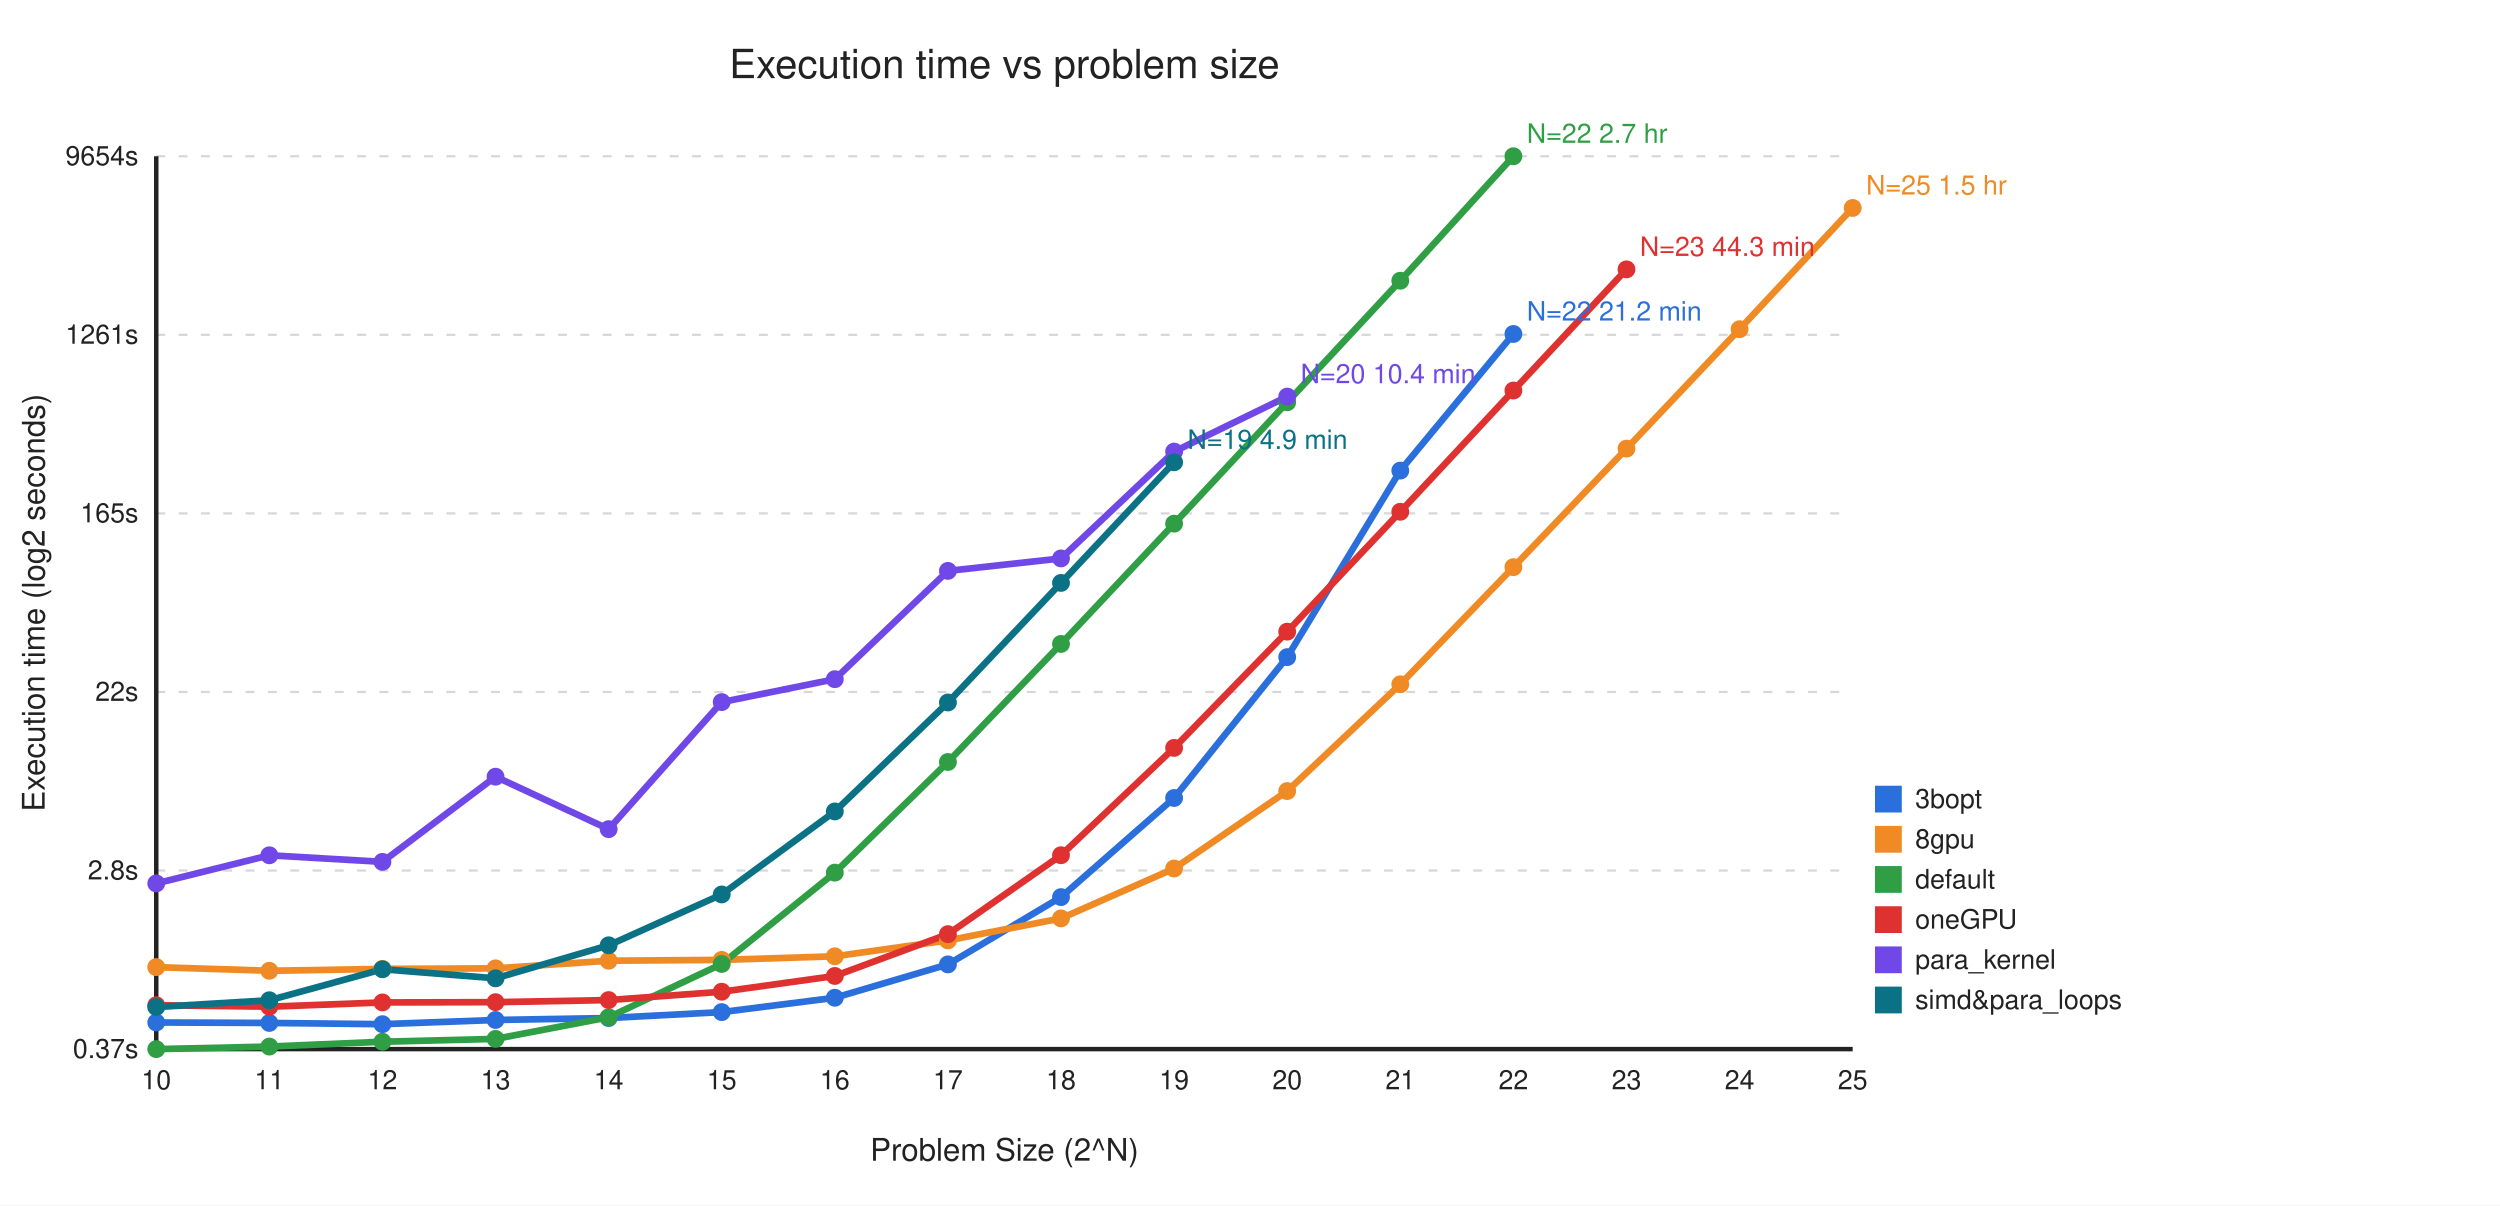
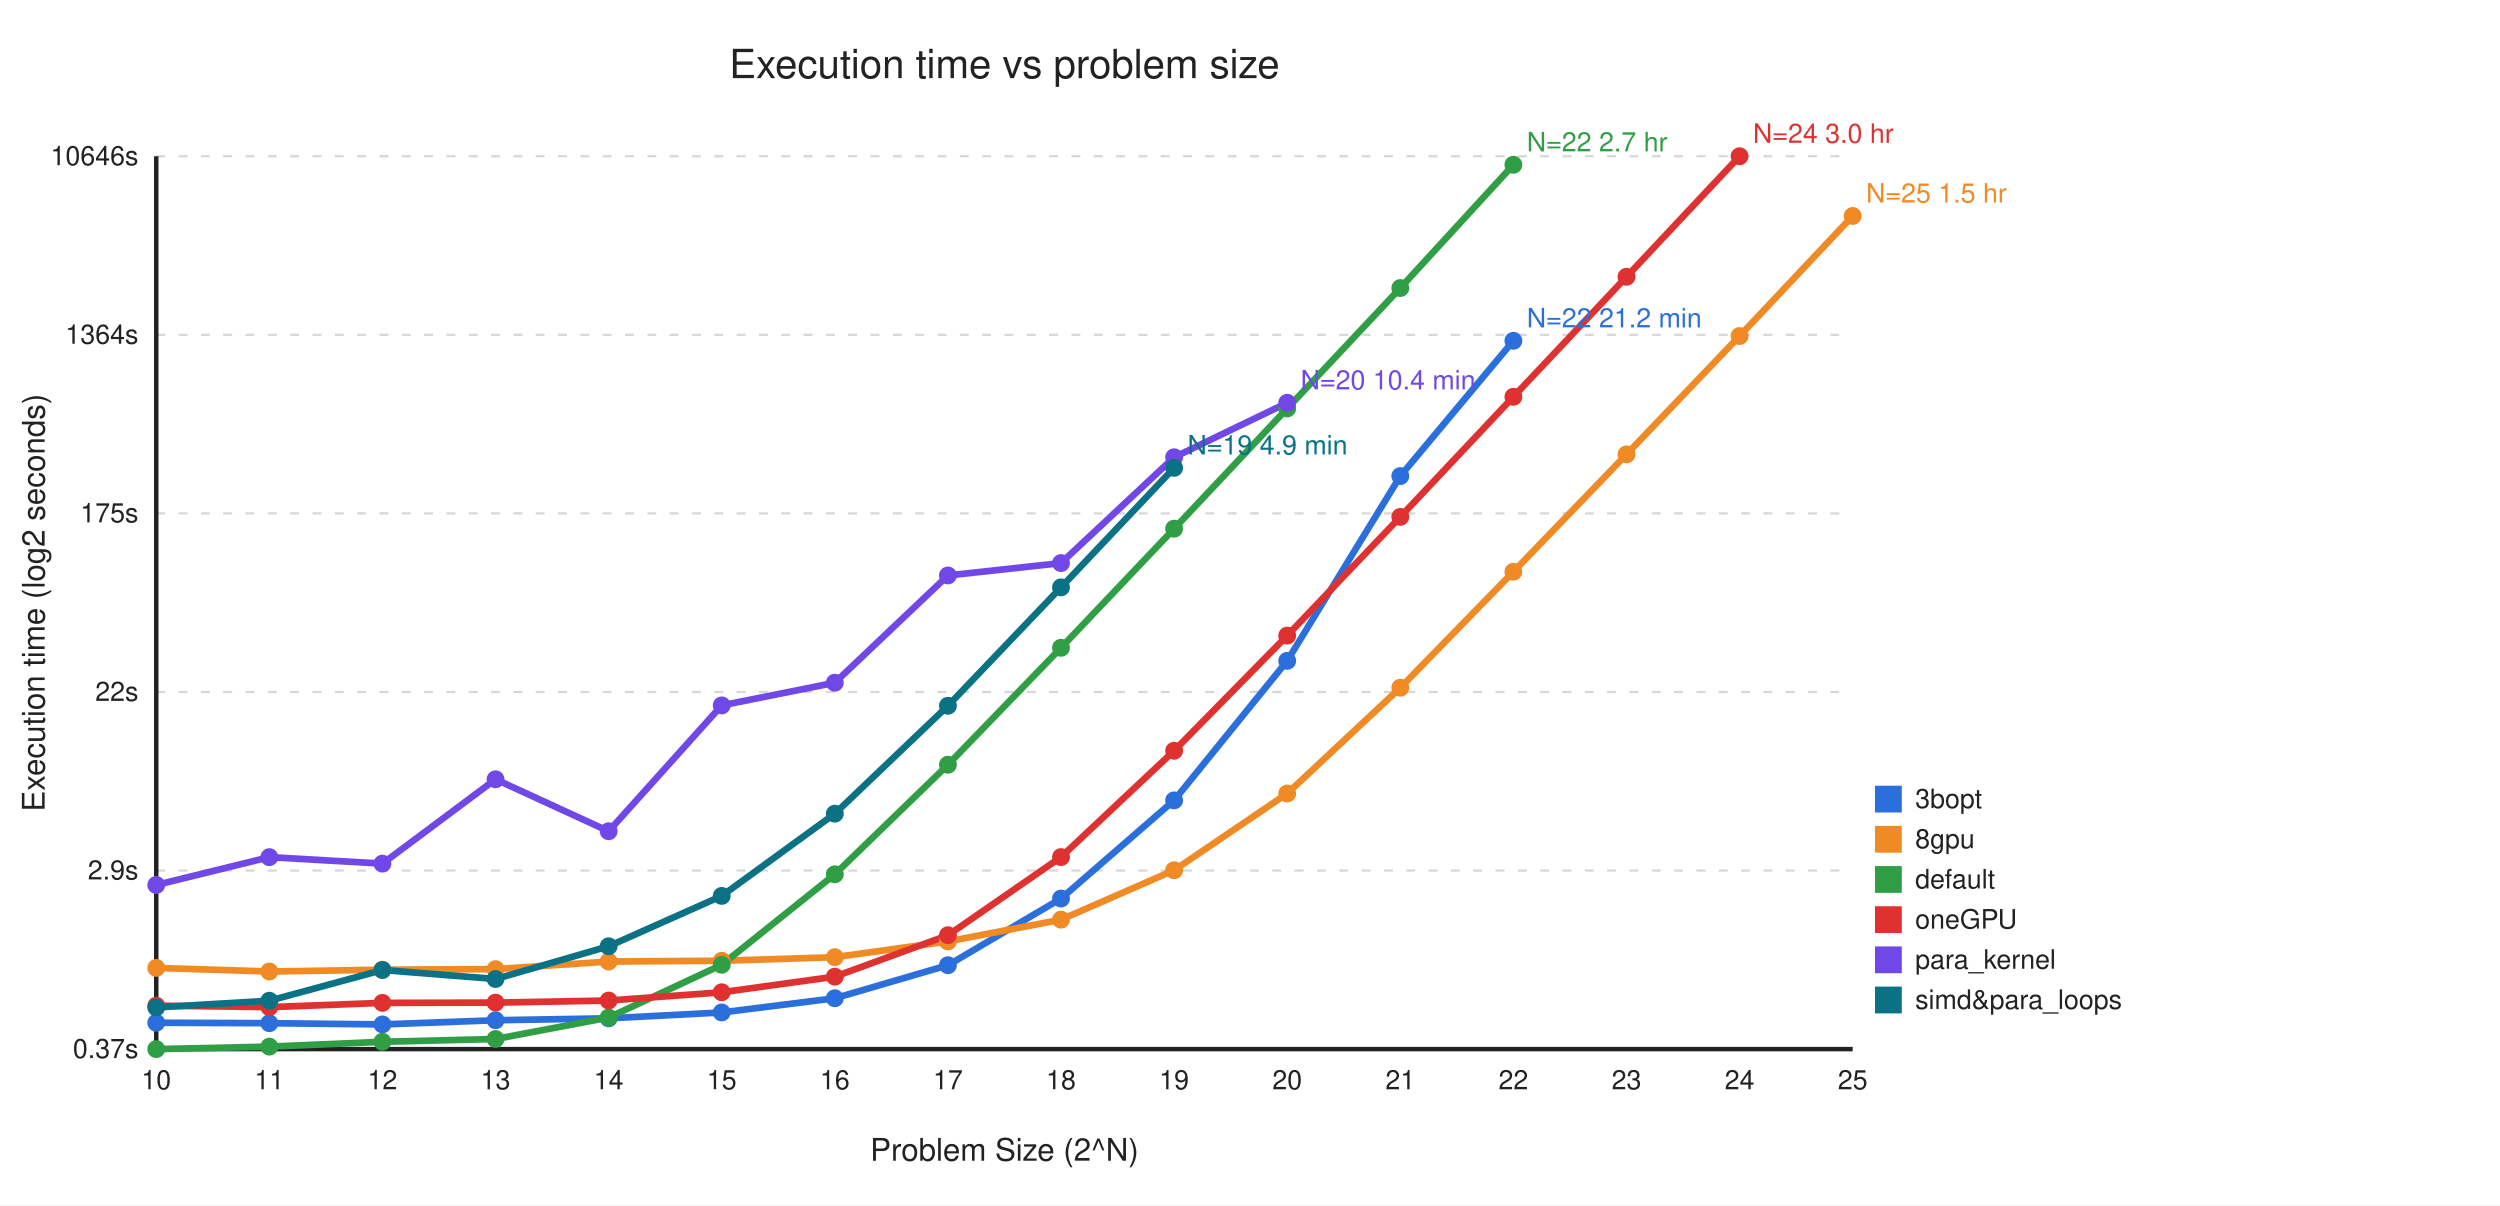
<svg xmlns="http://www.w3.org/2000/svg" width="1120" height="540">
  <rect width="100%" height="100%" fill="#ffffff" />
  <text x="450.0" y="35.0" text-anchor="middle" font-family="Helvetica, Arial, sans-serif" font-size="18" fill="#222">Execution time vs problem size</text>
  <line x1="70" y1="70.00" x2="830" y2="70.00" stroke="#d7d7d7" stroke-dasharray="4,6" />
  <line x1="70" y1="150.00" x2="830" y2="150.00" stroke="#d7d7d7" stroke-dasharray="4,6" />
  <line x1="70" y1="230.00" x2="830" y2="230.00" stroke="#d7d7d7" stroke-dasharray="4,6" />
  <line x1="70" y1="310.00" x2="830" y2="310.00" stroke="#d7d7d7" stroke-dasharray="4,6" />
  <line x1="70" y1="390.00" x2="830" y2="390.00" stroke="#d7d7d7" stroke-dasharray="4,6" />
  <line x1="70" y1="470.00" x2="830" y2="470.00" stroke="#d7d7d7" stroke-dasharray="4,6" />
  <line x1="70" y1="470" x2="830" y2="470" stroke="#222" stroke-width="2" />
  <line x1="70" y1="70" x2="70" y2="470" stroke="#222" stroke-width="2" />
  <text x="70.00" y="488.00" text-anchor="middle" font-family="Helvetica, Arial, sans-serif" font-size="12" fill="#222">10</text>
  <text x="120.67" y="488.00" text-anchor="middle" font-family="Helvetica, Arial, sans-serif" font-size="12" fill="#222">11</text>
  <text x="171.33" y="488.00" text-anchor="middle" font-family="Helvetica, Arial, sans-serif" font-size="12" fill="#222">12</text>
  <text x="222.00" y="488.00" text-anchor="middle" font-family="Helvetica, Arial, sans-serif" font-size="12" fill="#222">13</text>
  <text x="272.67" y="488.00" text-anchor="middle" font-family="Helvetica, Arial, sans-serif" font-size="12" fill="#222">14</text>
  <text x="323.33" y="488.00" text-anchor="middle" font-family="Helvetica, Arial, sans-serif" font-size="12" fill="#222">15</text>
  <text x="374.00" y="488.00" text-anchor="middle" font-family="Helvetica, Arial, sans-serif" font-size="12" fill="#222">16</text>
  <text x="424.67" y="488.00" text-anchor="middle" font-family="Helvetica, Arial, sans-serif" font-size="12" fill="#222">17</text>
  <text x="475.33" y="488.00" text-anchor="middle" font-family="Helvetica, Arial, sans-serif" font-size="12" fill="#222">18</text>
  <text x="526.00" y="488.00" text-anchor="middle" font-family="Helvetica, Arial, sans-serif" font-size="12" fill="#222">19</text>
  <text x="576.67" y="488.00" text-anchor="middle" font-family="Helvetica, Arial, sans-serif" font-size="12" fill="#222">20</text>
  <text x="627.33" y="488.00" text-anchor="middle" font-family="Helvetica, Arial, sans-serif" font-size="12" fill="#222">21</text>
  <text x="678.00" y="488.00" text-anchor="middle" font-family="Helvetica, Arial, sans-serif" font-size="12" fill="#222">22</text>
  <text x="728.67" y="488.00" text-anchor="middle" font-family="Helvetica, Arial, sans-serif" font-size="12" fill="#222">23</text>
  <text x="779.33" y="488.00" text-anchor="middle" font-family="Helvetica, Arial, sans-serif" font-size="12" fill="#222">24</text>
  <text x="830.00" y="488.00" text-anchor="middle" font-family="Helvetica, Arial, sans-serif" font-size="12" fill="#222">25</text>
-   <text x="62.00" y="74.00" text-anchor="end" font-family="Helvetica, Arial, sans-serif" font-size="12" fill="#222">9654s</text>
-   <text x="62.00" y="154.00" text-anchor="end" font-family="Helvetica, Arial, sans-serif" font-size="12" fill="#222">1261s</text>
-   <text x="62.00" y="234.00" text-anchor="end" font-family="Helvetica, Arial, sans-serif" font-size="12" fill="#222">165s</text>
+   <text x="62.00" y="74.00" text-anchor="end" font-family="Helvetica, Arial, sans-serif" font-size="12" fill="#222">10646s</text>
+   <text x="62.00" y="154.00" text-anchor="end" font-family="Helvetica, Arial, sans-serif" font-size="12" fill="#222">1364s</text>
+   <text x="62.00" y="234.00" text-anchor="end" font-family="Helvetica, Arial, sans-serif" font-size="12" fill="#222">175s</text>
  <text x="62.00" y="314.00" text-anchor="end" font-family="Helvetica, Arial, sans-serif" font-size="12" fill="#222">22s</text>
-   <text x="62.00" y="394.00" text-anchor="end" font-family="Helvetica, Arial, sans-serif" font-size="12" fill="#222">2.8s</text>
+   <text x="62.00" y="394.00" text-anchor="end" font-family="Helvetica, Arial, sans-serif" font-size="12" fill="#222">2.9s</text>
  <text x="62.00" y="474.00" text-anchor="end" font-family="Helvetica, Arial, sans-serif" font-size="12" fill="#222">0.37s</text>
-   <polyline fill="none" stroke="#2a6fdb" stroke-width="3" points="70.00,458.07 120.67,458.28 171.33,458.83 222.00,456.95 272.67,456.08 323.33,453.42 374.00,446.99 424.67,432.05 475.33,401.90 526.00,357.50 576.67,294.39 627.33,210.83 678.00,149.62" />
-   <polyline fill="none" stroke="#f08a24" stroke-width="3" points="70.00,433.27 120.67,434.91 171.33,434.07 222.00,433.82 272.67,430.40 323.33,430.03 374.00,428.42 424.67,421.29 475.33,411.44 526.00,389.09 576.67,354.39 627.33,306.56 678.00,254.08 728.67,200.99 779.33,147.48 830.00,93.16" />
-   <polyline fill="none" stroke="#2f9e44" stroke-width="3" points="70.00,470.00 120.67,468.87 171.33,466.69 222.00,465.43 272.67,455.73 323.33,431.85 374.00,390.94 424.67,341.37 475.33,288.48 526.00,234.60 576.67,180.23 627.33,125.77 678.00,70.00" />
-   <polyline fill="none" stroke="#e03131" stroke-width="3" points="70.00,450.35 120.67,451.01 171.33,449.09 222.00,448.97 272.67,448.03 323.33,444.29 374.00,437.23 424.67,418.50 475.33,383.14 526.00,335.06 576.67,282.97 627.33,229.27 678.00,174.96 728.67,120.67" />
-   <polyline fill="none" stroke="#7048e8" stroke-width="3" points="70.00,395.77 120.67,383.17 171.33,386.12 222.00,347.96 272.67,371.46 323.33,314.54 374.00,304.27 424.67,255.76 475.33,250.17 526.00,202.31 576.67,177.67" />
-   <polyline fill="none" stroke="#0b7285" stroke-width="3" points="70.00,451.15 120.67,448.11 171.33,434.23 222.00,438.29 272.67,423.49 323.33,400.71 374.00,363.52 424.67,314.71 475.33,261.15 526.00,207.11" />
-   <circle cx="70.00" cy="458.07" r="4" fill="#2a6fdb" />
-   <circle cx="120.67" cy="458.28" r="4" fill="#2a6fdb" />
-   <circle cx="171.33" cy="458.83" r="4" fill="#2a6fdb" />
-   <circle cx="222.00" cy="456.95" r="4" fill="#2a6fdb" />
-   <circle cx="272.67" cy="456.08" r="4" fill="#2a6fdb" />
-   <circle cx="323.33" cy="453.42" r="4" fill="#2a6fdb" />
-   <circle cx="374.00" cy="446.99" r="4" fill="#2a6fdb" />
-   <circle cx="424.67" cy="432.05" r="4" fill="#2a6fdb" />
-   <circle cx="475.33" cy="401.90" r="4" fill="#2a6fdb" />
-   <circle cx="526.00" cy="357.50" r="4" fill="#2a6fdb" />
-   <circle cx="576.67" cy="294.39" r="4" fill="#2a6fdb" />
-   <circle cx="627.33" cy="210.83" r="4" fill="#2a6fdb" />
-   <circle cx="678.00" cy="149.62" r="4" fill="#2a6fdb" />
-   <circle cx="70.00" cy="433.27" r="4" fill="#f08a24" />
-   <circle cx="120.67" cy="434.91" r="4" fill="#f08a24" />
-   <circle cx="171.33" cy="434.07" r="4" fill="#f08a24" />
-   <circle cx="222.00" cy="433.82" r="4" fill="#f08a24" />
-   <circle cx="272.67" cy="430.40" r="4" fill="#f08a24" />
-   <circle cx="323.33" cy="430.03" r="4" fill="#f08a24" />
-   <circle cx="374.00" cy="428.42" r="4" fill="#f08a24" />
-   <circle cx="424.67" cy="421.29" r="4" fill="#f08a24" />
-   <circle cx="475.33" cy="411.44" r="4" fill="#f08a24" />
-   <circle cx="526.00" cy="389.09" r="4" fill="#f08a24" />
-   <circle cx="576.67" cy="354.39" r="4" fill="#f08a24" />
-   <circle cx="627.33" cy="306.56" r="4" fill="#f08a24" />
-   <circle cx="678.00" cy="254.08" r="4" fill="#f08a24" />
-   <circle cx="728.67" cy="200.99" r="4" fill="#f08a24" />
-   <circle cx="779.33" cy="147.48" r="4" fill="#f08a24" />
-   <circle cx="830.00" cy="93.16" r="4" fill="#f08a24" />
+   <polyline fill="none" stroke="#2a6fdb" stroke-width="3" points="70.00,458.18 120.67,458.39 171.33,458.94 222.00,457.07 272.67,456.21 323.33,453.58 374.00,447.21 424.67,432.41 475.33,402.55 526.00,358.57 576.67,296.06 627.33,213.29 678.00,152.67" />
+   <polyline fill="none" stroke="#f08a24" stroke-width="3" points="70.00,433.62 120.67,435.24 171.33,434.41 222.00,434.17 272.67,430.77 323.33,430.41 374.00,428.82 424.67,421.75 475.33,412.00 526.00,389.86 576.67,355.49 627.33,308.12 678.00,256.14 728.67,203.55 779.33,150.54 830.00,96.75" />
+   <polyline fill="none" stroke="#2f9e44" stroke-width="3" points="70.00,470.00 120.67,468.89 171.33,466.72 222.00,465.47 272.67,455.87 323.33,432.22 374.00,391.69 424.67,342.60 475.33,290.21 526.00,236.85 576.67,182.99 627.33,129.04 678.00,73.81" />
+   <polyline fill="none" stroke="#e03131" stroke-width="3" points="70.00,450.53 120.67,451.19 171.33,449.29 222.00,449.17 272.67,448.24 323.33,444.53 374.00,437.54 424.67,418.99 475.33,383.97 526.00,336.34 576.67,284.75 627.33,231.56 678.00,177.76 728.67,124.00 779.33,70.00" />
+   <polyline fill="none" stroke="#7048e8" stroke-width="3" points="70.00,396.47 120.67,384.00 171.33,386.91 222.00,349.12 272.67,372.40 323.33,316.02 374.00,305.85 424.67,257.80 475.33,252.26 526.00,204.86 576.67,180.45" />
+   <polyline fill="none" stroke="#0b7285" stroke-width="3" points="70.00,451.33 120.67,448.32 171.33,434.57 222.00,438.60 272.67,423.93 323.33,401.37 374.00,364.53 424.67,316.19 475.33,263.14 526.00,209.61" />
+   <circle cx="70.00" cy="458.18" r="4" fill="#2a6fdb" />
+   <circle cx="120.67" cy="458.39" r="4" fill="#2a6fdb" />
+   <circle cx="171.33" cy="458.94" r="4" fill="#2a6fdb" />
+   <circle cx="222.00" cy="457.07" r="4" fill="#2a6fdb" />
+   <circle cx="272.67" cy="456.21" r="4" fill="#2a6fdb" />
+   <circle cx="323.33" cy="453.58" r="4" fill="#2a6fdb" />
+   <circle cx="374.00" cy="447.21" r="4" fill="#2a6fdb" />
+   <circle cx="424.67" cy="432.41" r="4" fill="#2a6fdb" />
+   <circle cx="475.33" cy="402.55" r="4" fill="#2a6fdb" />
+   <circle cx="526.00" cy="358.57" r="4" fill="#2a6fdb" />
+   <circle cx="576.67" cy="296.06" r="4" fill="#2a6fdb" />
+   <circle cx="627.33" cy="213.29" r="4" fill="#2a6fdb" />
+   <circle cx="678.00" cy="152.67" r="4" fill="#2a6fdb" />
+   <circle cx="70.00" cy="433.62" r="4" fill="#f08a24" />
+   <circle cx="120.67" cy="435.24" r="4" fill="#f08a24" />
+   <circle cx="171.33" cy="434.41" r="4" fill="#f08a24" />
+   <circle cx="222.00" cy="434.17" r="4" fill="#f08a24" />
+   <circle cx="272.67" cy="430.77" r="4" fill="#f08a24" />
+   <circle cx="323.33" cy="430.41" r="4" fill="#f08a24" />
+   <circle cx="374.00" cy="428.82" r="4" fill="#f08a24" />
+   <circle cx="424.67" cy="421.75" r="4" fill="#f08a24" />
+   <circle cx="475.33" cy="412.00" r="4" fill="#f08a24" />
+   <circle cx="526.00" cy="389.86" r="4" fill="#f08a24" />
+   <circle cx="576.67" cy="355.49" r="4" fill="#f08a24" />
+   <circle cx="627.33" cy="308.12" r="4" fill="#f08a24" />
+   <circle cx="678.00" cy="256.14" r="4" fill="#f08a24" />
+   <circle cx="728.67" cy="203.55" r="4" fill="#f08a24" />
+   <circle cx="779.33" cy="150.54" r="4" fill="#f08a24" />
+   <circle cx="830.00" cy="96.75" r="4" fill="#f08a24" />
  <circle cx="70.00" cy="470.00" r="4" fill="#2f9e44" />
-   <circle cx="120.67" cy="468.87" r="4" fill="#2f9e44" />
-   <circle cx="171.33" cy="466.69" r="4" fill="#2f9e44" />
-   <circle cx="222.00" cy="465.43" r="4" fill="#2f9e44" />
-   <circle cx="272.67" cy="455.73" r="4" fill="#2f9e44" />
-   <circle cx="323.33" cy="431.85" r="4" fill="#2f9e44" />
-   <circle cx="374.00" cy="390.94" r="4" fill="#2f9e44" />
-   <circle cx="424.67" cy="341.37" r="4" fill="#2f9e44" />
-   <circle cx="475.33" cy="288.48" r="4" fill="#2f9e44" />
-   <circle cx="526.00" cy="234.60" r="4" fill="#2f9e44" />
-   <circle cx="576.67" cy="180.23" r="4" fill="#2f9e44" />
-   <circle cx="627.33" cy="125.77" r="4" fill="#2f9e44" />
-   <circle cx="678.00" cy="70.00" r="4" fill="#2f9e44" />
-   <circle cx="70.00" cy="450.35" r="4" fill="#e03131" />
-   <circle cx="120.67" cy="451.01" r="4" fill="#e03131" />
-   <circle cx="171.33" cy="449.09" r="4" fill="#e03131" />
-   <circle cx="222.00" cy="448.97" r="4" fill="#e03131" />
-   <circle cx="272.67" cy="448.03" r="4" fill="#e03131" />
-   <circle cx="323.33" cy="444.29" r="4" fill="#e03131" />
-   <circle cx="374.00" cy="437.23" r="4" fill="#e03131" />
-   <circle cx="424.67" cy="418.50" r="4" fill="#e03131" />
-   <circle cx="475.33" cy="383.14" r="4" fill="#e03131" />
-   <circle cx="526.00" cy="335.06" r="4" fill="#e03131" />
-   <circle cx="576.67" cy="282.97" r="4" fill="#e03131" />
-   <circle cx="627.33" cy="229.27" r="4" fill="#e03131" />
-   <circle cx="678.00" cy="174.96" r="4" fill="#e03131" />
-   <circle cx="728.67" cy="120.67" r="4" fill="#e03131" />
-   <circle cx="70.00" cy="395.77" r="4" fill="#7048e8" />
-   <circle cx="120.67" cy="383.17" r="4" fill="#7048e8" />
-   <circle cx="171.33" cy="386.12" r="4" fill="#7048e8" />
-   <circle cx="222.00" cy="347.96" r="4" fill="#7048e8" />
-   <circle cx="272.67" cy="371.46" r="4" fill="#7048e8" />
-   <circle cx="323.33" cy="314.54" r="4" fill="#7048e8" />
-   <circle cx="374.00" cy="304.27" r="4" fill="#7048e8" />
-   <circle cx="424.67" cy="255.76" r="4" fill="#7048e8" />
-   <circle cx="475.33" cy="250.17" r="4" fill="#7048e8" />
-   <circle cx="526.00" cy="202.31" r="4" fill="#7048e8" />
-   <circle cx="576.67" cy="177.67" r="4" fill="#7048e8" />
-   <circle cx="70.00" cy="451.15" r="4" fill="#0b7285" />
-   <circle cx="120.67" cy="448.11" r="4" fill="#0b7285" />
-   <circle cx="171.33" cy="434.23" r="4" fill="#0b7285" />
-   <circle cx="222.00" cy="438.29" r="4" fill="#0b7285" />
-   <circle cx="272.67" cy="423.49" r="4" fill="#0b7285" />
-   <circle cx="323.33" cy="400.71" r="4" fill="#0b7285" />
-   <circle cx="374.00" cy="363.52" r="4" fill="#0b7285" />
-   <circle cx="424.67" cy="314.71" r="4" fill="#0b7285" />
-   <circle cx="475.33" cy="261.15" r="4" fill="#0b7285" />
-   <circle cx="526.00" cy="207.11" r="4" fill="#0b7285" />
-   <text x="684.00" y="143.62" font-family="Helvetica, Arial, sans-serif" font-size="12" fill="#2a6fdb">N=22 21.2 min</text>
-   <text x="836.00" y="87.16" font-family="Helvetica, Arial, sans-serif" font-size="12" fill="#f08a24">N=25 1.5 hr</text>
-   <text x="684.00" y="64.00" font-family="Helvetica, Arial, sans-serif" font-size="12" fill="#2f9e44">N=22 2.7 hr</text>
-   <text x="734.67" y="114.67" font-family="Helvetica, Arial, sans-serif" font-size="12" fill="#e03131">N=23 44.3 min</text>
-   <text x="582.67" y="171.67" font-family="Helvetica, Arial, sans-serif" font-size="12" fill="#7048e8">N=20 10.4 min</text>
-   <text x="532.00" y="201.11" font-family="Helvetica, Arial, sans-serif" font-size="12" fill="#0b7285">N=19 4.9 min</text>
+   <circle cx="120.67" cy="468.89" r="4" fill="#2f9e44" />
+   <circle cx="171.33" cy="466.72" r="4" fill="#2f9e44" />
+   <circle cx="222.00" cy="465.47" r="4" fill="#2f9e44" />
+   <circle cx="272.67" cy="455.87" r="4" fill="#2f9e44" />
+   <circle cx="323.33" cy="432.22" r="4" fill="#2f9e44" />
+   <circle cx="374.00" cy="391.69" r="4" fill="#2f9e44" />
+   <circle cx="424.67" cy="342.60" r="4" fill="#2f9e44" />
+   <circle cx="475.33" cy="290.21" r="4" fill="#2f9e44" />
+   <circle cx="526.00" cy="236.85" r="4" fill="#2f9e44" />
+   <circle cx="576.67" cy="182.99" r="4" fill="#2f9e44" />
+   <circle cx="627.33" cy="129.04" r="4" fill="#2f9e44" />
+   <circle cx="678.00" cy="73.81" r="4" fill="#2f9e44" />
+   <circle cx="70.00" cy="450.53" r="4" fill="#e03131" />
+   <circle cx="120.67" cy="451.19" r="4" fill="#e03131" />
+   <circle cx="171.33" cy="449.29" r="4" fill="#e03131" />
+   <circle cx="222.00" cy="449.17" r="4" fill="#e03131" />
+   <circle cx="272.67" cy="448.24" r="4" fill="#e03131" />
+   <circle cx="323.33" cy="444.53" r="4" fill="#e03131" />
+   <circle cx="374.00" cy="437.54" r="4" fill="#e03131" />
+   <circle cx="424.67" cy="418.99" r="4" fill="#e03131" />
+   <circle cx="475.33" cy="383.97" r="4" fill="#e03131" />
+   <circle cx="526.00" cy="336.34" r="4" fill="#e03131" />
+   <circle cx="576.67" cy="284.75" r="4" fill="#e03131" />
+   <circle cx="627.33" cy="231.56" r="4" fill="#e03131" />
+   <circle cx="678.00" cy="177.76" r="4" fill="#e03131" />
+   <circle cx="728.67" cy="124.00" r="4" fill="#e03131" />
+   <circle cx="779.33" cy="70.00" r="4" fill="#e03131" />
+   <circle cx="70.00" cy="396.47" r="4" fill="#7048e8" />
+   <circle cx="120.67" cy="384.00" r="4" fill="#7048e8" />
+   <circle cx="171.33" cy="386.91" r="4" fill="#7048e8" />
+   <circle cx="222.00" cy="349.12" r="4" fill="#7048e8" />
+   <circle cx="272.67" cy="372.40" r="4" fill="#7048e8" />
+   <circle cx="323.33" cy="316.02" r="4" fill="#7048e8" />
+   <circle cx="374.00" cy="305.85" r="4" fill="#7048e8" />
+   <circle cx="424.67" cy="257.80" r="4" fill="#7048e8" />
+   <circle cx="475.33" cy="252.26" r="4" fill="#7048e8" />
+   <circle cx="526.00" cy="204.86" r="4" fill="#7048e8" />
+   <circle cx="576.67" cy="180.45" r="4" fill="#7048e8" />
+   <circle cx="70.00" cy="451.33" r="4" fill="#0b7285" />
+   <circle cx="120.67" cy="448.32" r="4" fill="#0b7285" />
+   <circle cx="171.33" cy="434.57" r="4" fill="#0b7285" />
+   <circle cx="222.00" cy="438.60" r="4" fill="#0b7285" />
+   <circle cx="272.67" cy="423.93" r="4" fill="#0b7285" />
+   <circle cx="323.33" cy="401.37" r="4" fill="#0b7285" />
+   <circle cx="374.00" cy="364.53" r="4" fill="#0b7285" />
+   <circle cx="424.67" cy="316.19" r="4" fill="#0b7285" />
+   <circle cx="475.33" cy="263.14" r="4" fill="#0b7285" />
+   <circle cx="526.00" cy="209.61" r="4" fill="#0b7285" />
+   <text x="684.00" y="146.67" font-family="Helvetica, Arial, sans-serif" font-size="12" fill="#2a6fdb">N=22 21.2 min</text>
+   <text x="836.00" y="90.75" font-family="Helvetica, Arial, sans-serif" font-size="12" fill="#f08a24">N=25 1.5 hr</text>
+   <text x="684.00" y="67.81" font-family="Helvetica, Arial, sans-serif" font-size="12" fill="#2f9e44">N=22 2.7 hr</text>
+   <text x="785.33" y="64.00" font-family="Helvetica, Arial, sans-serif" font-size="12" fill="#e03131">N=24 3.0 hr</text>
+   <text x="582.67" y="174.45" font-family="Helvetica, Arial, sans-serif" font-size="12" fill="#7048e8">N=20 10.4 min</text>
+   <text x="532.00" y="203.61" font-family="Helvetica, Arial, sans-serif" font-size="12" fill="#0b7285">N=19 4.9 min</text>
  <text x="450.0" y="520.0" text-anchor="middle" font-family="Helvetica, Arial, sans-serif" font-size="14" fill="#222">Problem Size (2^N)</text>
  <text x="20" y="270.0" text-anchor="middle" font-family="Helvetica, Arial, sans-serif" font-size="14" fill="#222" transform="rotate(-90,20,270.0)">Execution time (log2 seconds)</text>
  <rect x="840" y="352" width="12" height="12" fill="#2a6fdb" />
  <text x="858" y="362" font-family="Helvetica, Arial, sans-serif" font-size="12" fill="#222">3bopt</text>
  <rect x="840" y="370" width="12" height="12" fill="#f08a24" />
  <text x="858" y="380" font-family="Helvetica, Arial, sans-serif" font-size="12" fill="#222">8gpu</text>
  <rect x="840" y="388" width="12" height="12" fill="#2f9e44" />
  <text x="858" y="398" font-family="Helvetica, Arial, sans-serif" font-size="12" fill="#222">default</text>
  <rect x="840" y="406" width="12" height="12" fill="#e03131" />
  <text x="858" y="416" font-family="Helvetica, Arial, sans-serif" font-size="12" fill="#222">oneGPU</text>
  <rect x="840" y="424" width="12" height="12" fill="#7048e8" />
  <text x="858" y="434" font-family="Helvetica, Arial, sans-serif" font-size="12" fill="#222">para_kernel</text>
  <rect x="840" y="442" width="12" height="12" fill="#0b7285" />
  <text x="858" y="452" font-family="Helvetica, Arial, sans-serif" font-size="12" fill="#222">simd&amp;para_loops</text>
</svg>
